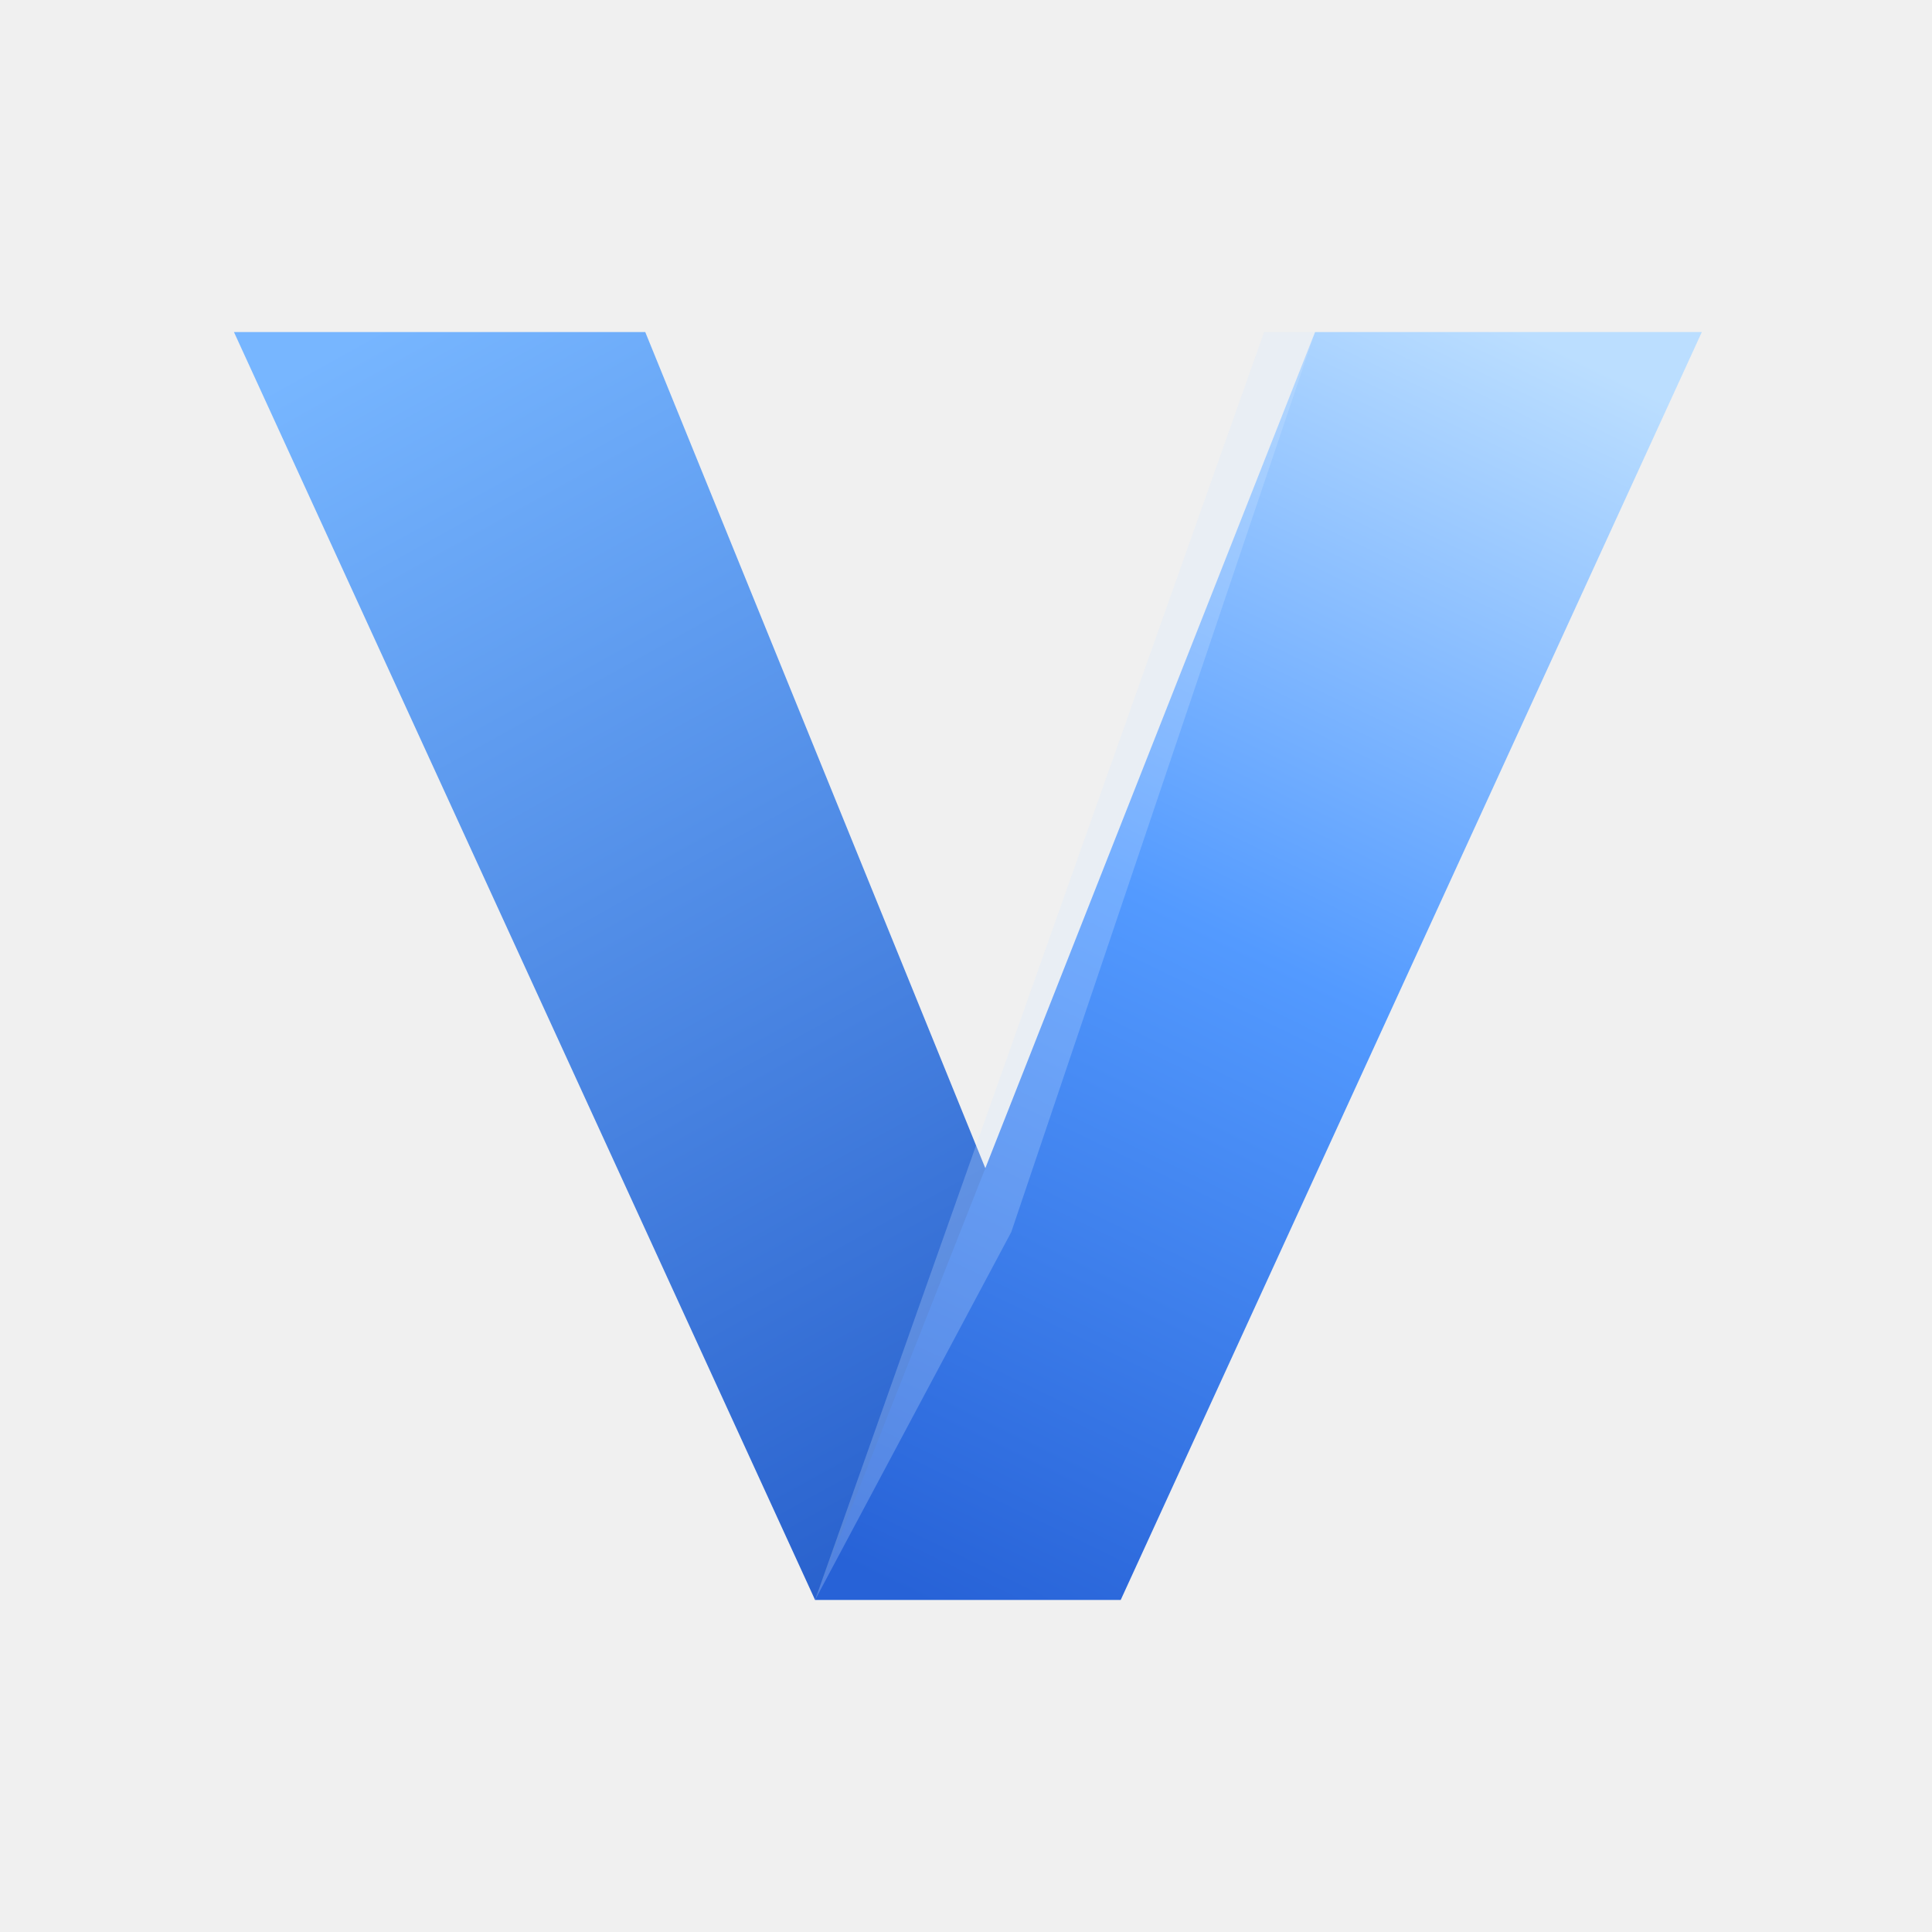
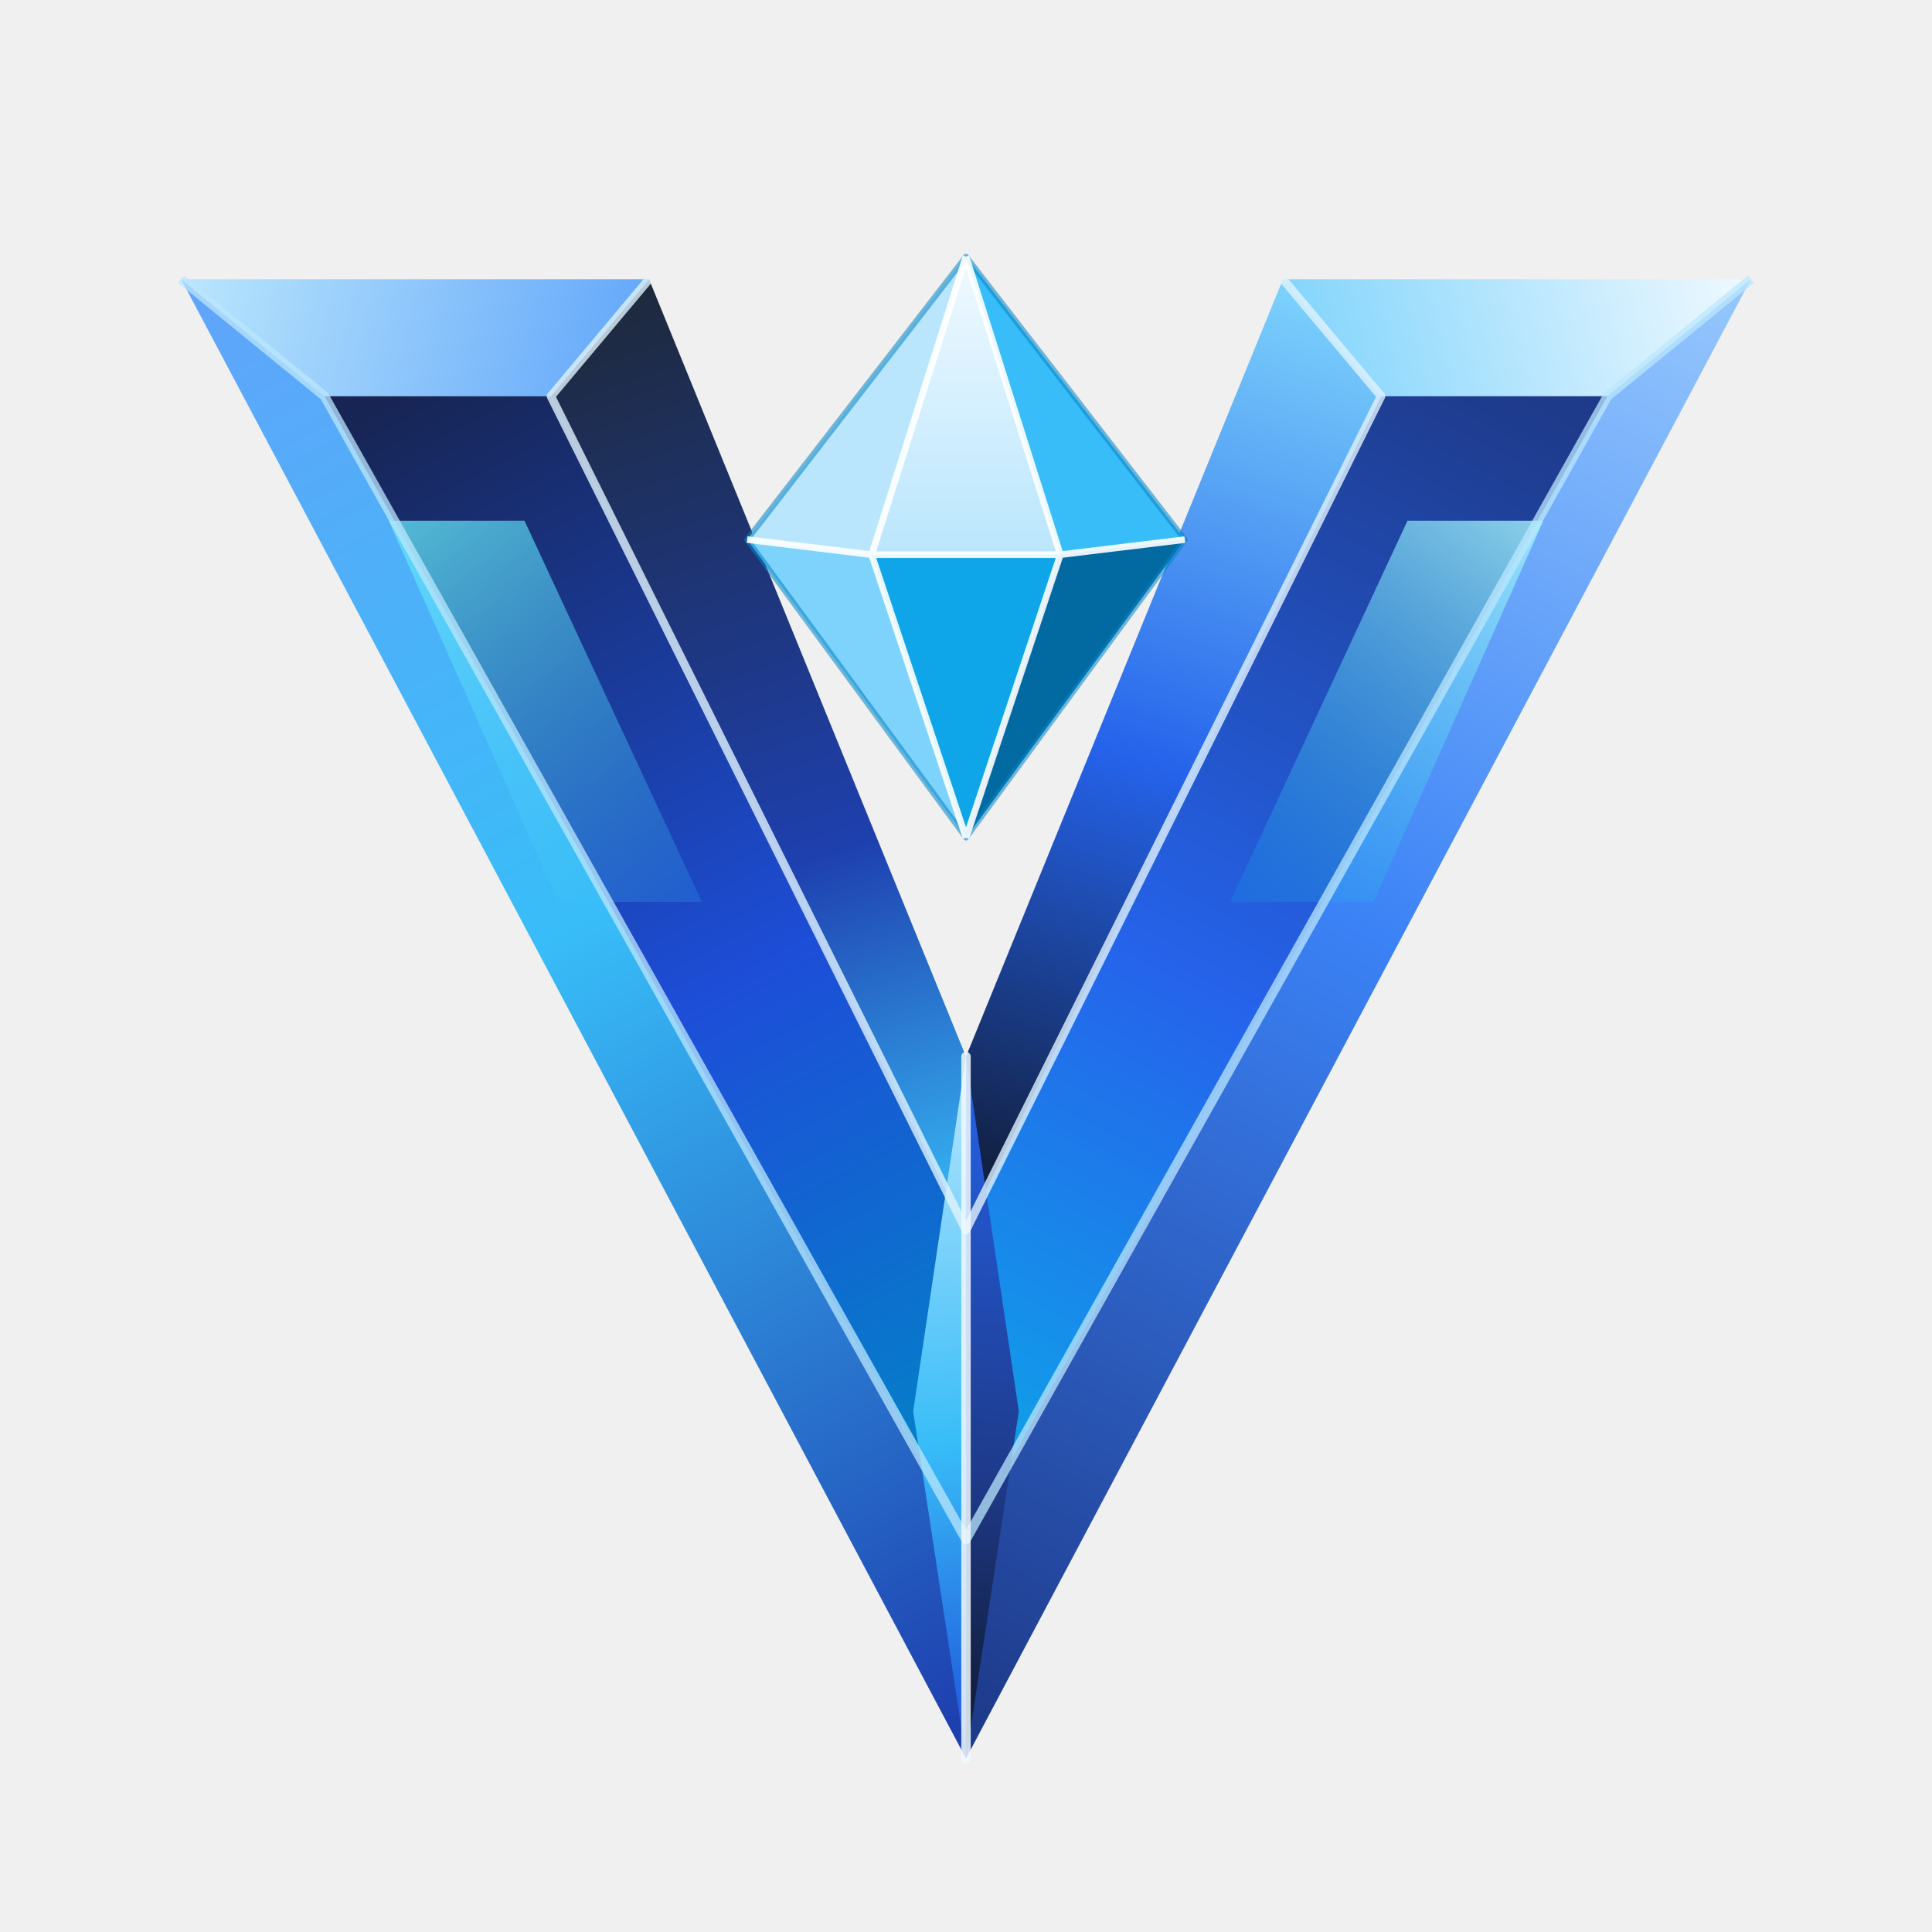
<svg xmlns="http://www.w3.org/2000/svg" width="1024" height="1024" viewBox="0 0 1024 1024" fill="none">
  <defs>
-     <linearGradient id="left" x1="188" y1="180" x2="560" y2="850" gradientUnits="userSpaceOnUse">
-       <stop stop-color="#77B6FF" />
-       <stop offset="1" stop-color="#225AC9" />
+     <linearGradient id="crownL" x1="96" y1="148" x2="344" y2="210" gradientUnits="userSpaceOnUse">
+       <stop offset="0" stop-color="#BAE6FD" />
+       <stop offset="1" stop-color="#60A5FA" />
    </linearGradient>
-     <linearGradient id="right" x1="795" y1="170" x2="470" y2="840" gradientUnits="userSpaceOnUse">
-       <stop stop-color="#BBDEFF" />
-       <stop offset=".48" stop-color="#539AFF" />
-       <stop offset="1" stop-color="#2762D7" />
+     <linearGradient id="crownR" x1="928" y1="148" x2="680" y2="210" gradientUnits="userSpaceOnUse">
+       <stop offset="0" stop-color="#F0F9FF" />
+       <stop offset="1" stop-color="#7DD3FC" />
+     </linearGradient>
+     <linearGradient id="flankL" x1="110" y1="160" x2="512" y2="910" gradientUnits="userSpaceOnUse">
+       <stop offset="0" stop-color="#60A5FA" />
+       <stop offset=".45" stop-color="#38BDF8" />
+       <stop offset="1" stop-color="#1E40AF" />
+     </linearGradient>
+     <linearGradient id="flankR" x1="914" y1="160" x2="512" y2="910" gradientUnits="userSpaceOnUse">
+       <stop offset="0" stop-color="#93C5FD" />
+       <stop offset=".45" stop-color="#3B82F6" />
+       <stop offset="1" stop-color="#1E3A8A" />
+     </linearGradient>
+     <linearGradient id="coreL" x1="210" y1="210" x2="512" y2="790" gradientUnits="userSpaceOnUse">
+       <stop offset="0" stop-color="#172554" />
+       <stop offset=".55" stop-color="#1D4ED8" />
+       <stop offset="1" stop-color="#0284C7" />
+     </linearGradient>
+     <linearGradient id="coreR" x1="814" y1="210" x2="512" y2="790" gradientUnits="userSpaceOnUse">
+       <stop offset="0" stop-color="#1E3A8A" />
+       <stop offset=".55" stop-color="#2563EB" />
+       <stop offset="1" stop-color="#0EA5E9" />
+     </linearGradient>
+     <linearGradient id="causticL" x1="210" y1="276" x2="368" y2="480" gradientUnits="userSpaceOnUse">
+       <stop offset="0" stop-color="#67E8F9" stop-opacity=".75" />
+       <stop offset="1" stop-color="#38BDF8" stop-opacity=".18" />
+     </linearGradient>
+     <linearGradient id="causticR" x1="814" y1="276" x2="656" y2="480" gradientUnits="userSpaceOnUse">
+       <stop offset="0" stop-color="#A5F3FC" stop-opacity=".8" />
+       <stop offset="1" stop-color="#0EA5E9" stop-opacity=".2" />
+     </linearGradient>
+     <linearGradient id="innerL" x1="344" y1="148" x2="512" y2="652" gradientUnits="userSpaceOnUse">
+       <stop offset="0" stop-color="#1E293B" />
+       <stop offset=".6" stop-color="#1E40AF" />
+       <stop offset="1" stop-color="#38BDF8" />
+     </linearGradient>
+     <linearGradient id="innerR" x1="680" y1="148" x2="512" y2="652" gradientUnits="userSpaceOnUse">
+       <stop offset="0" stop-color="#7DD3FC" />
+       <stop offset=".5" stop-color="#2563EB" />
+       <stop offset="1" stop-color="#0F172A" />
+     </linearGradient>
+     <linearGradient id="keelL" x1="484" y1="560" x2="512" y2="932" gradientUnits="userSpaceOnUse">
+       <stop offset="0" stop-color="#BAE6FD" />
+       <stop offset=".55" stop-color="#38BDF8" />
+       <stop offset="1" stop-color="#1D4ED8" />
+     </linearGradient>
+     <linearGradient id="diamondTop" x1="512" y1="136" x2="512" y2="294" gradientUnits="userSpaceOnUse">
+       <stop offset="0" stop-color="#F0F9FF" />
+       <stop offset="1" stop-color="#BAE6FD" />
+     </linearGradient>
+     <linearGradient id="keelR" x1="540" y1="560" x2="512" y2="932" gradientUnits="userSpaceOnUse">
+       <stop offset="0" stop-color="#2563EB" />
+       <stop offset=".6" stop-color="#1E3A8A" />
+       <stop offset="1" stop-color="#0F172A" />
    </linearGradient>
  </defs>
-   <path d="M124 176h218l194 477-104 195L124 176Z" fill="url(#left)" />
-   <path d="M697 176h205L594 848H432L697 176Z" fill="url(#right)" />
-   <path d="m697 176-161 477-104 195 238-672h27Z" fill="#D5E9FF" fill-opacity=".25" />
+   <path d="M96 148H344L292 210H172L96 148Z" fill="url(#crownL)" />
+   <path d="M928 148H680L732 210H852L928 148Z" fill="url(#crownR)" />
+   <path d="M96 148L172 210L512 816V932L96 148Z" fill="url(#flankL)" />
+   <path d="M928 148L852 210L512 816V932L928 148Z" fill="url(#flankR)" />
+   <path d="M172 210H292L512 652V816L172 210Z" fill="url(#coreL)" />
+   <path d="M852 210H732L512 652V816L852 210Z" fill="url(#coreR)" />
+   <path d="M206 276H278L372 478H296L206 276Z" fill="url(#causticL)" />
+   <path d="M818 276H746L652 478H728L818 276Z" fill="url(#causticR)" />
+   <path d="M344 148L512 560V652L292 210L344 148Z" fill="url(#innerL)" />
+   <path d="M680 148L512 560V652L732 210L680 148Z" fill="url(#innerR)" />
+   <path d="M484 748L512 560V932L484 748Z" fill="url(#keelL)" />
+   <path d="M540 748L512 560V932L540 748Z" fill="url(#keelR)" />
+   <path d="M96 148L172 210L512 816L852 210L928 148" stroke="#BAE6FD" stroke-opacity=".75" stroke-width="5" stroke-linejoin="round" />
+   <path d="M344 148L292 210L512 652L732 210L680 148" stroke="#E0F2FE" stroke-opacity=".8" stroke-width="4.5" stroke-linejoin="round" />
+   <path d="M512 560V932" stroke="#F0F9FF" stroke-opacity=".85" stroke-width="5" stroke-linecap="round" />
+   <path d="M512 136L462 294L396 286L512 136Z" fill="#BAE6FD" />
+   <path d="M512 136L562 294H462L512 136Z" fill="url(#diamondTop)" />
+   <path d="M512 136L628 286L562 294L512 136Z" fill="#38BDF8" />
+   <path d="M396 286L462 294L512 444L396 286Z" fill="#7DD3FC" />
+   <path d="M462 294H562L512 444L462 294Z" fill="#0EA5E9" />
+   <path d="M562 294L628 286L512 444L562 294Z" fill="#0369A1" />
+   <path d="M512 136L628 286L512 444L396 286Z" stroke="#0284C7" stroke-opacity=".55" stroke-width="3" stroke-linejoin="round" />
+   <path d="M512 136L462 294L512 444M512 136L562 294L512 444M396 286L462 294H562L628 286" stroke="#FFFFFF" stroke-opacity=".9" stroke-width="3.5" stroke-linejoin="round" />
</svg>
